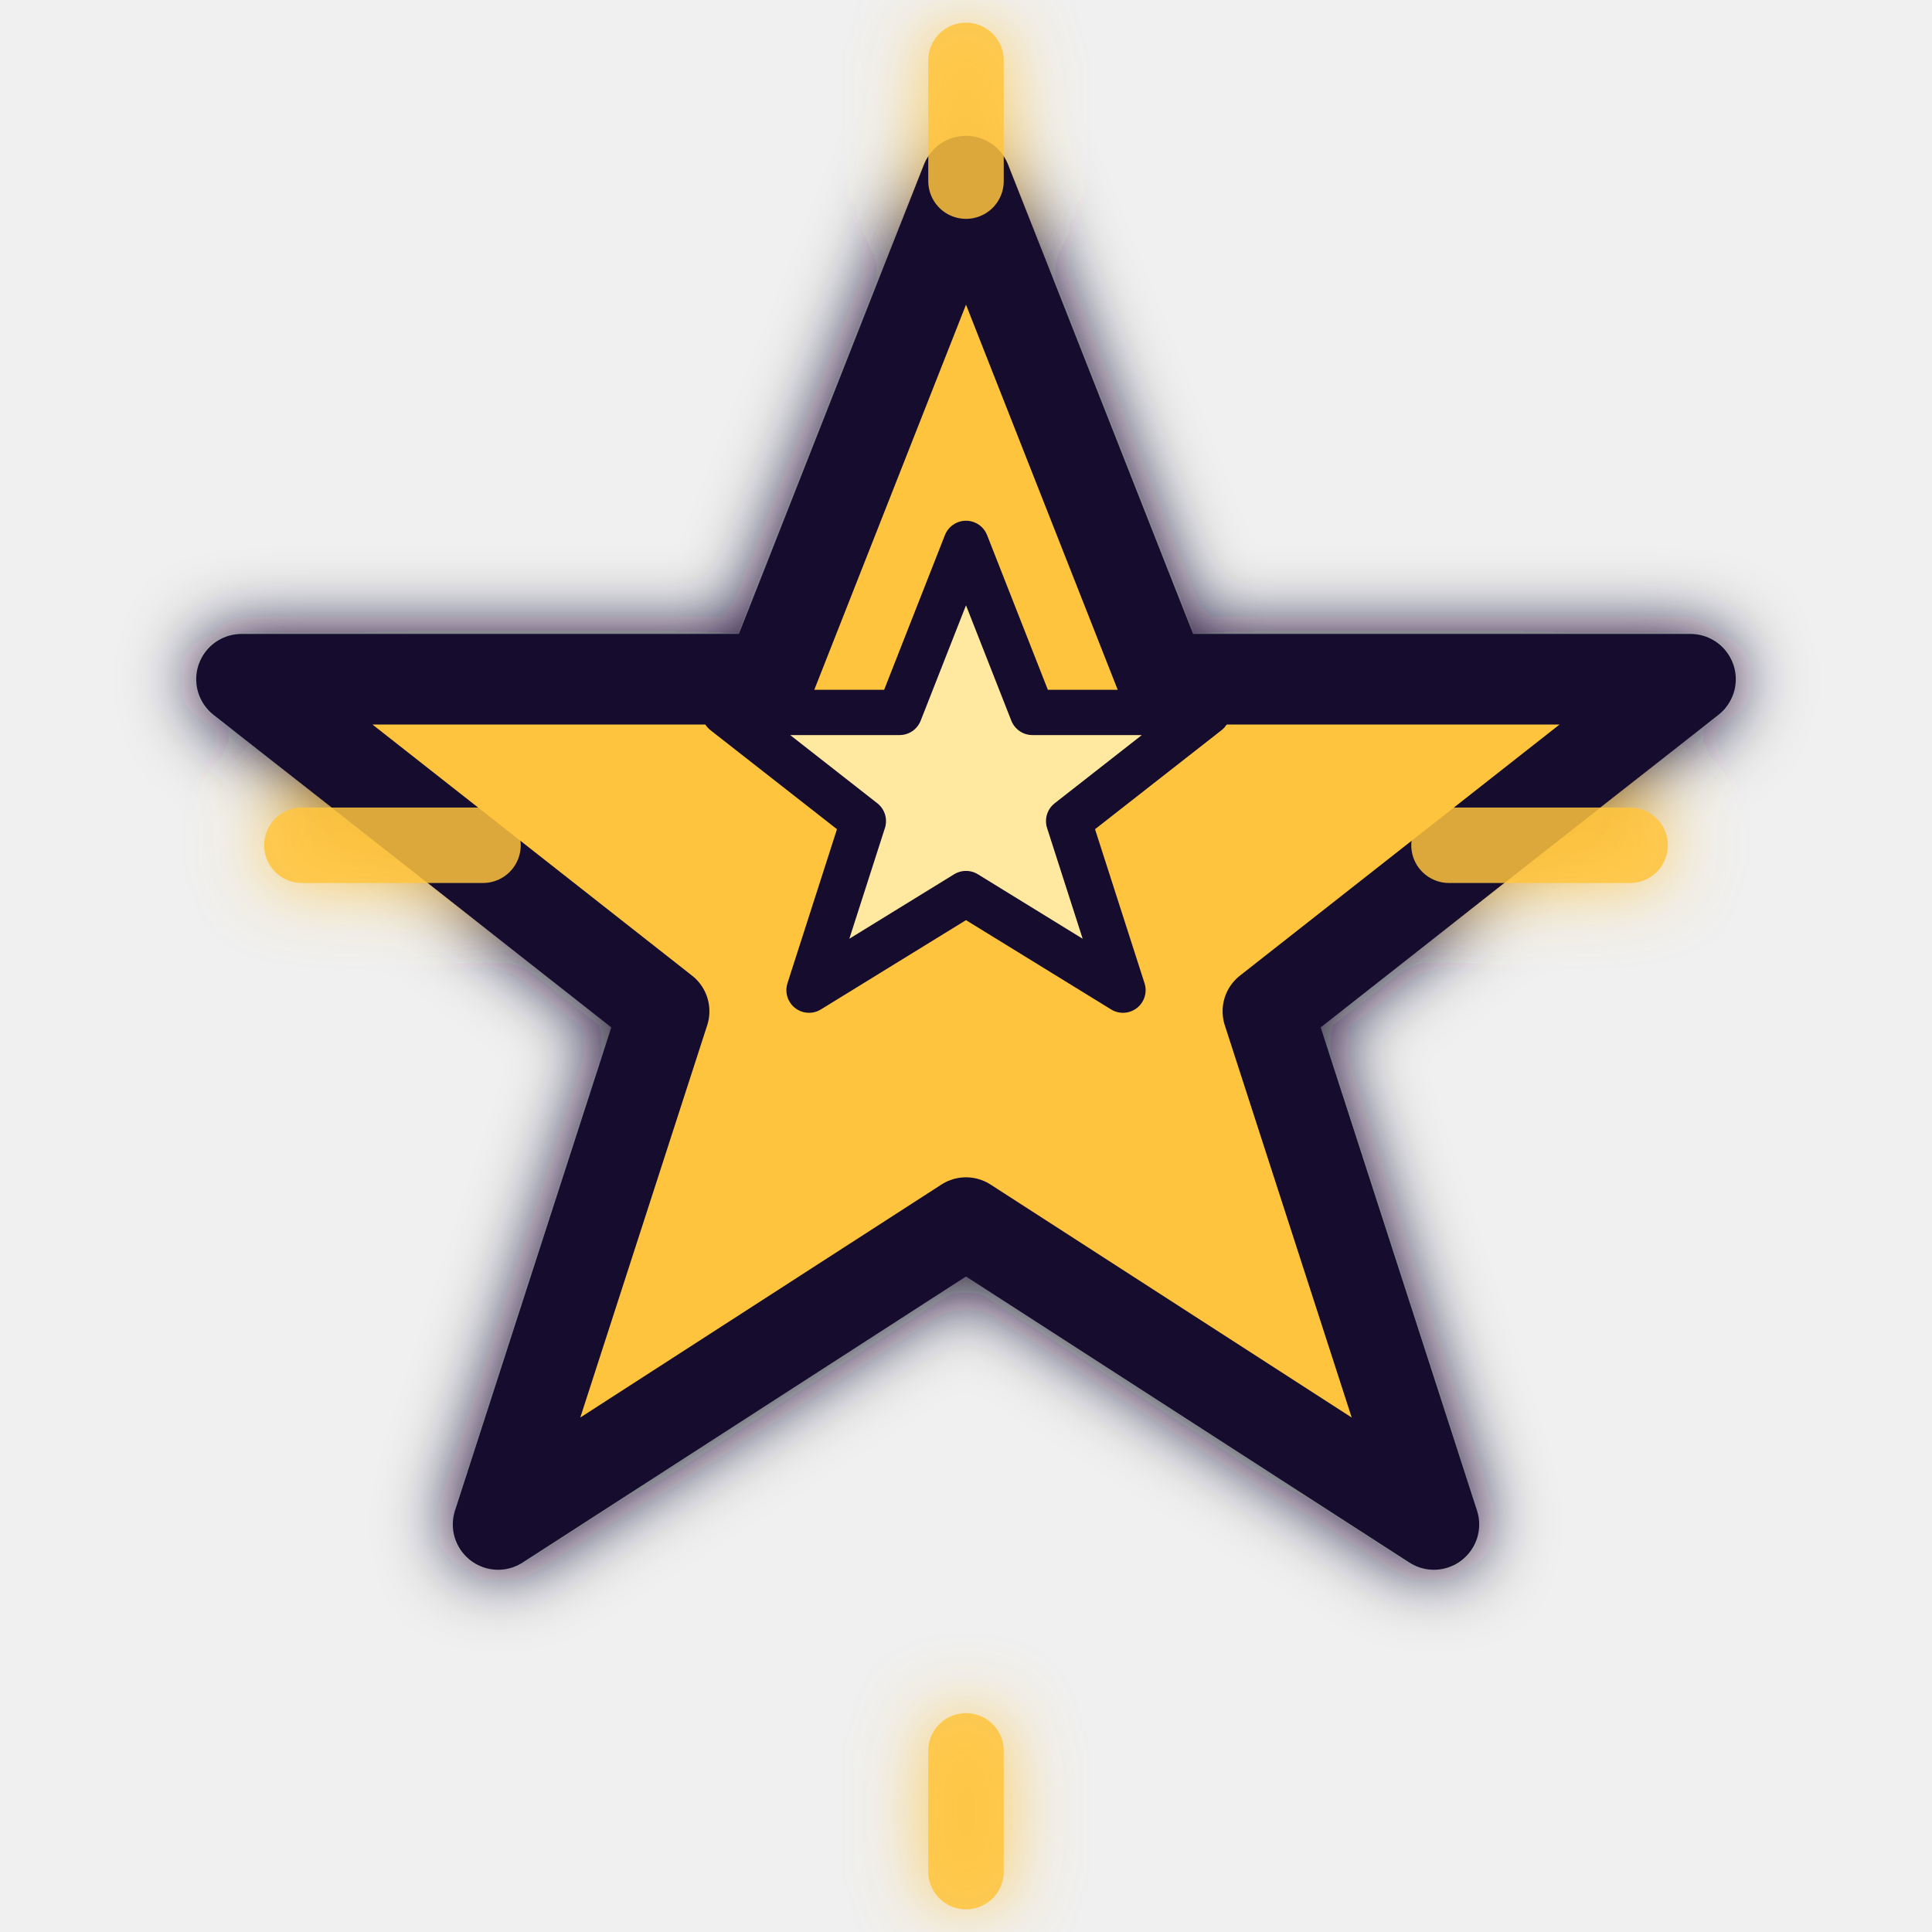
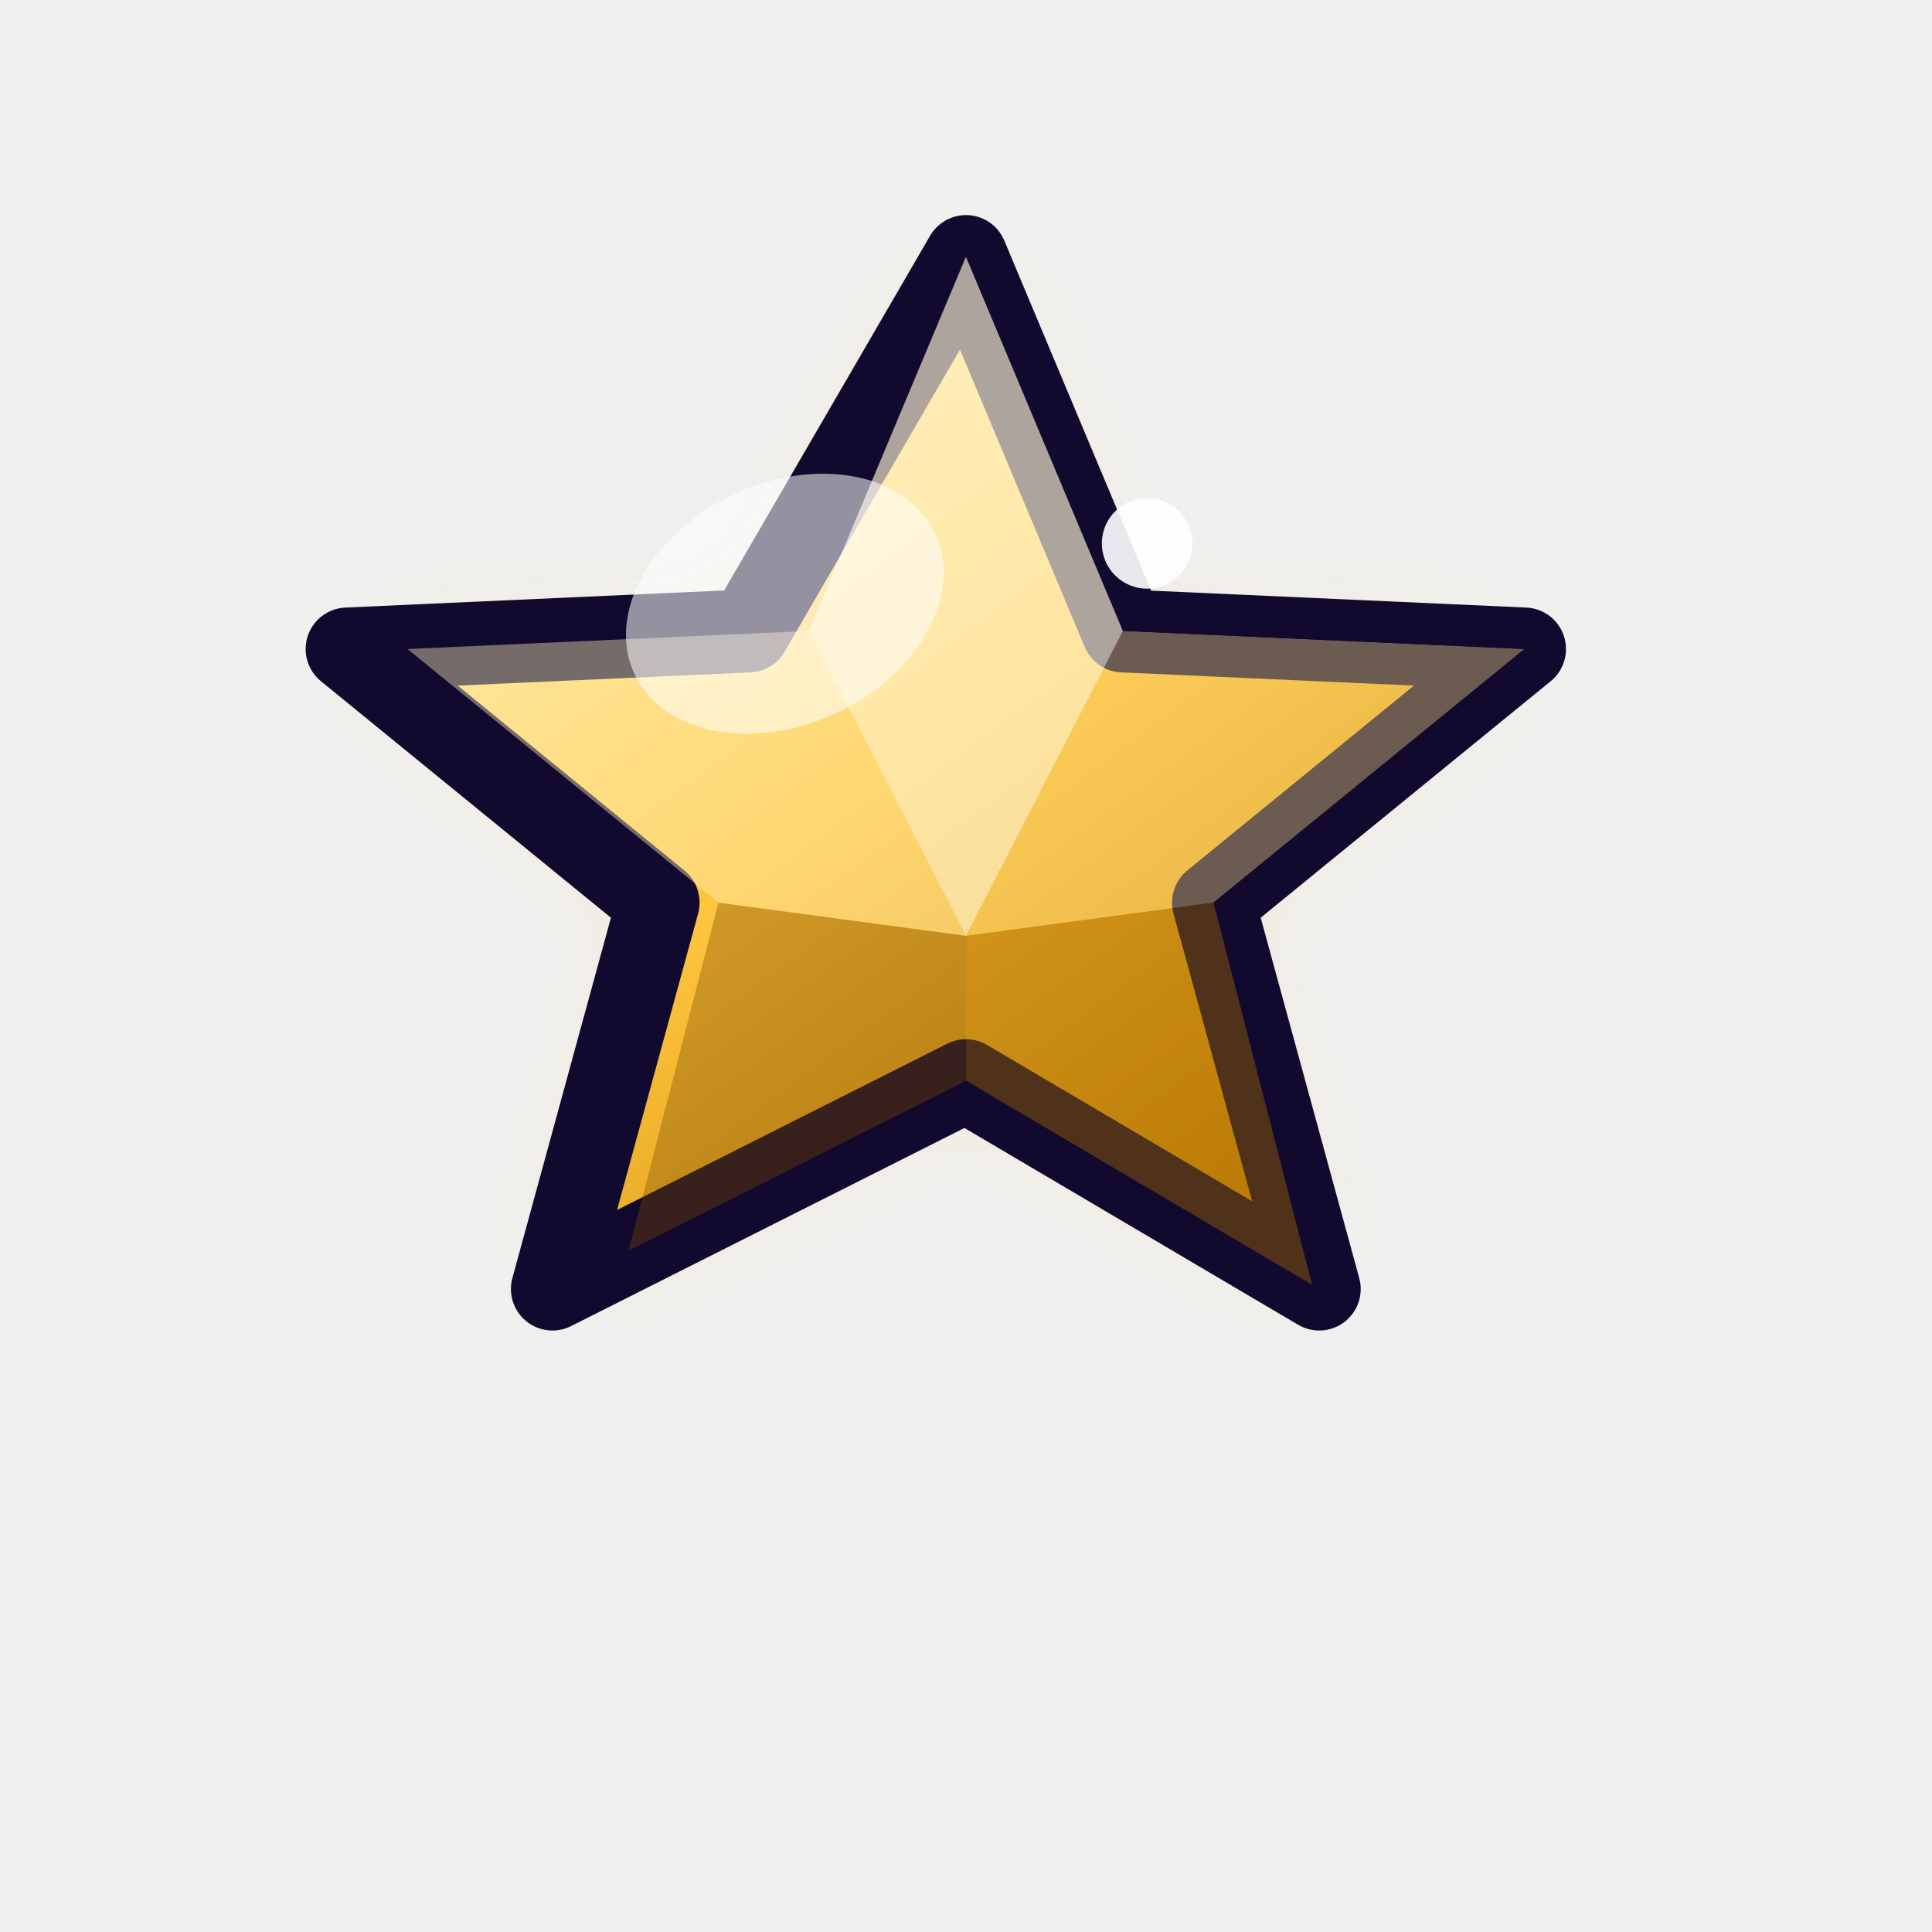
<svg xmlns="http://www.w3.org/2000/svg" viewBox="0 0 64 64" fill="none">
  <defs>
-     <filter id="g" x="-40%" y="-40%" width="180%" height="180%">
-       <feGaussianBlur stdDeviation="1.2" result="b" />
+     <linearGradient id="hoshi-base" x1="18%" y1="12%" x2="82%" y2="88%">
+       <stop offset="0%" stop-color="#ffe9a0" />
+       <stop offset="48%" stop-color="#ffc43d" />
+       <stop offset="100%" stop-color="#c88608" />
+     </linearGradient>
+     <filter id="hoshi-glow" x="-50%" y="-50%" width="200%" height="200%" color-interpolation-filters="sRGB">
+       <feGaussianBlur in="SourceGraphic" stdDeviation="1.8" result="b" />
+       <feFlood flood-color="#ffc43d" flood-opacity="0.45" result="c" />
+       <feComposite in="c" in2="b" operator="in" result="g" />
      <feMerge>
-         <feMergeNode in="b" />
+         <feMergeNode in="g" />
        <feMergeNode in="SourceGraphic" />
      </feMerge>
    </filter>
+     <clipPath id="hoshi-clip">
+       <path d="M32 8.5l5.2 12.4 13.3.6-10.3 8.4 3.5 12.8L32 35.8 18.3 42.7l3.5-12.8-10.3-8.4 13.3-.6z" />
+     </clipPath>
  </defs>
-   <g filter="url(#g)">
-     <path d="M32 6l6.5 16.5H56l-14 11 5.5 17L32 40.5 16.5 50.5l5.5-17-14-11h17.5z" fill="#ffc43d" stroke="#120a2e" stroke-width="3" stroke-linejoin="round" />
-     <path d="M32 18l2.2 5.6H40l-4.6 3.6 1.8 5.6L32 29.6l-5.2 3.2 1.8-5.6-4.6-3.6h5.8z" fill="#ffe9a0" stroke="#120a2e" stroke-width="1.5" stroke-linejoin="round" />
-     <path d="M10 28h6M48 28h6M32 2v4M32 58v4" stroke="#ffc43d" stroke-width="2.5" stroke-linecap="round" opacity=".85" />
+   <g class="glow" filter="url(#hoshi-glow)" opacity=".5">
+     <path d="M32 8.5l5.2 12.4 13.3.6-10.3 8.4 3.5 12.8L32 35.8 18.3 42.7l3.5-12.8-10.3-8.4 13.3-.6z" fill="#ffc43d" />
+   </g>
+   <g class="base">
+     <path d="M32 8.5l5.2 12.4 13.3.6-10.3 8.4 3.5 12.8L32 35.8 18.3 42.7l3.5-12.8-10.3-8.4 13.3-.6z" fill="url(#hoshi-base)" stroke="#120a2e" stroke-width="2.75" stroke-linejoin="round" />
+   </g>
+   <g class="detail" clip-path="url(#hoshi-clip)">
+     <path d="M32 31L26.8 20.9 32 8.5 37.2 20.9Z" fill="#fff8d8" opacity=".65" />
+     <path d="M32 31L37.2 20.9 50.5 21.5 40.2 29.9Z" fill="#ffe08a" opacity=".38" />
+     <path d="M32 31L40.2 29.9 43.5 42.7 32 35.8Z" fill="#a86a00" opacity=".42" />
+     <path d="M32 31L32 35.8 20.5 42.7 23.8 29.9Z" fill="#7a4a00" opacity=".36" />
+     <path d="M32 31L23.8 29.9 13.5 21.5 26.8 20.9Z" fill="#fff1b8" opacity=".42" />
+   </g>
+   <g class="gloss">
+     <ellipse cx="26" cy="20" rx="5.5" ry="4" fill="#fff" opacity=".55" transform="rotate(-25 26 20)" />
+     <circle cx="38" cy="18" r="1.5" fill="#fff" opacity=".9" />
  </g>
</svg>
